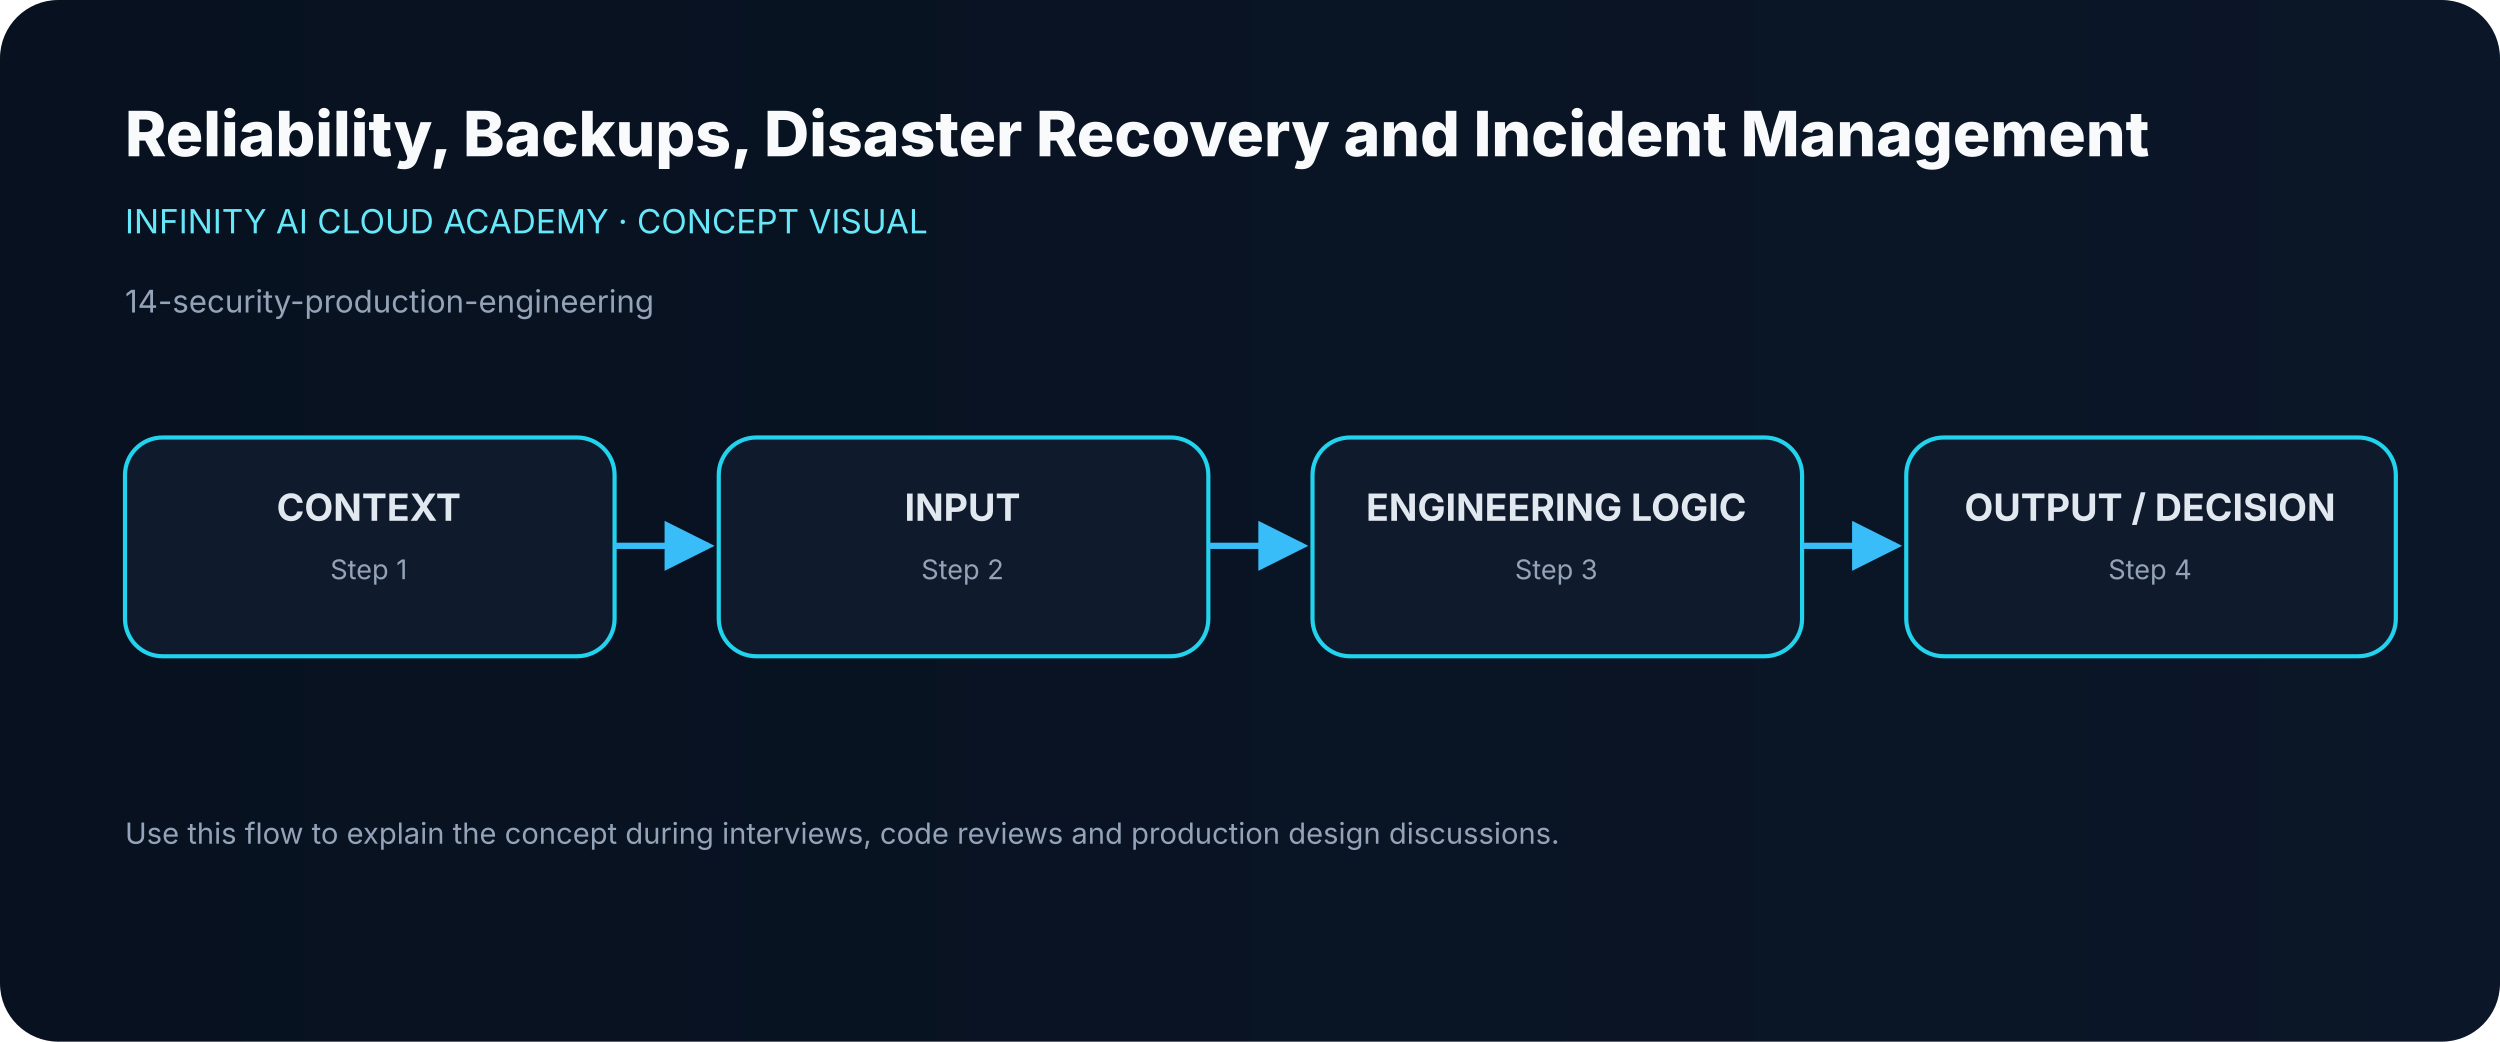
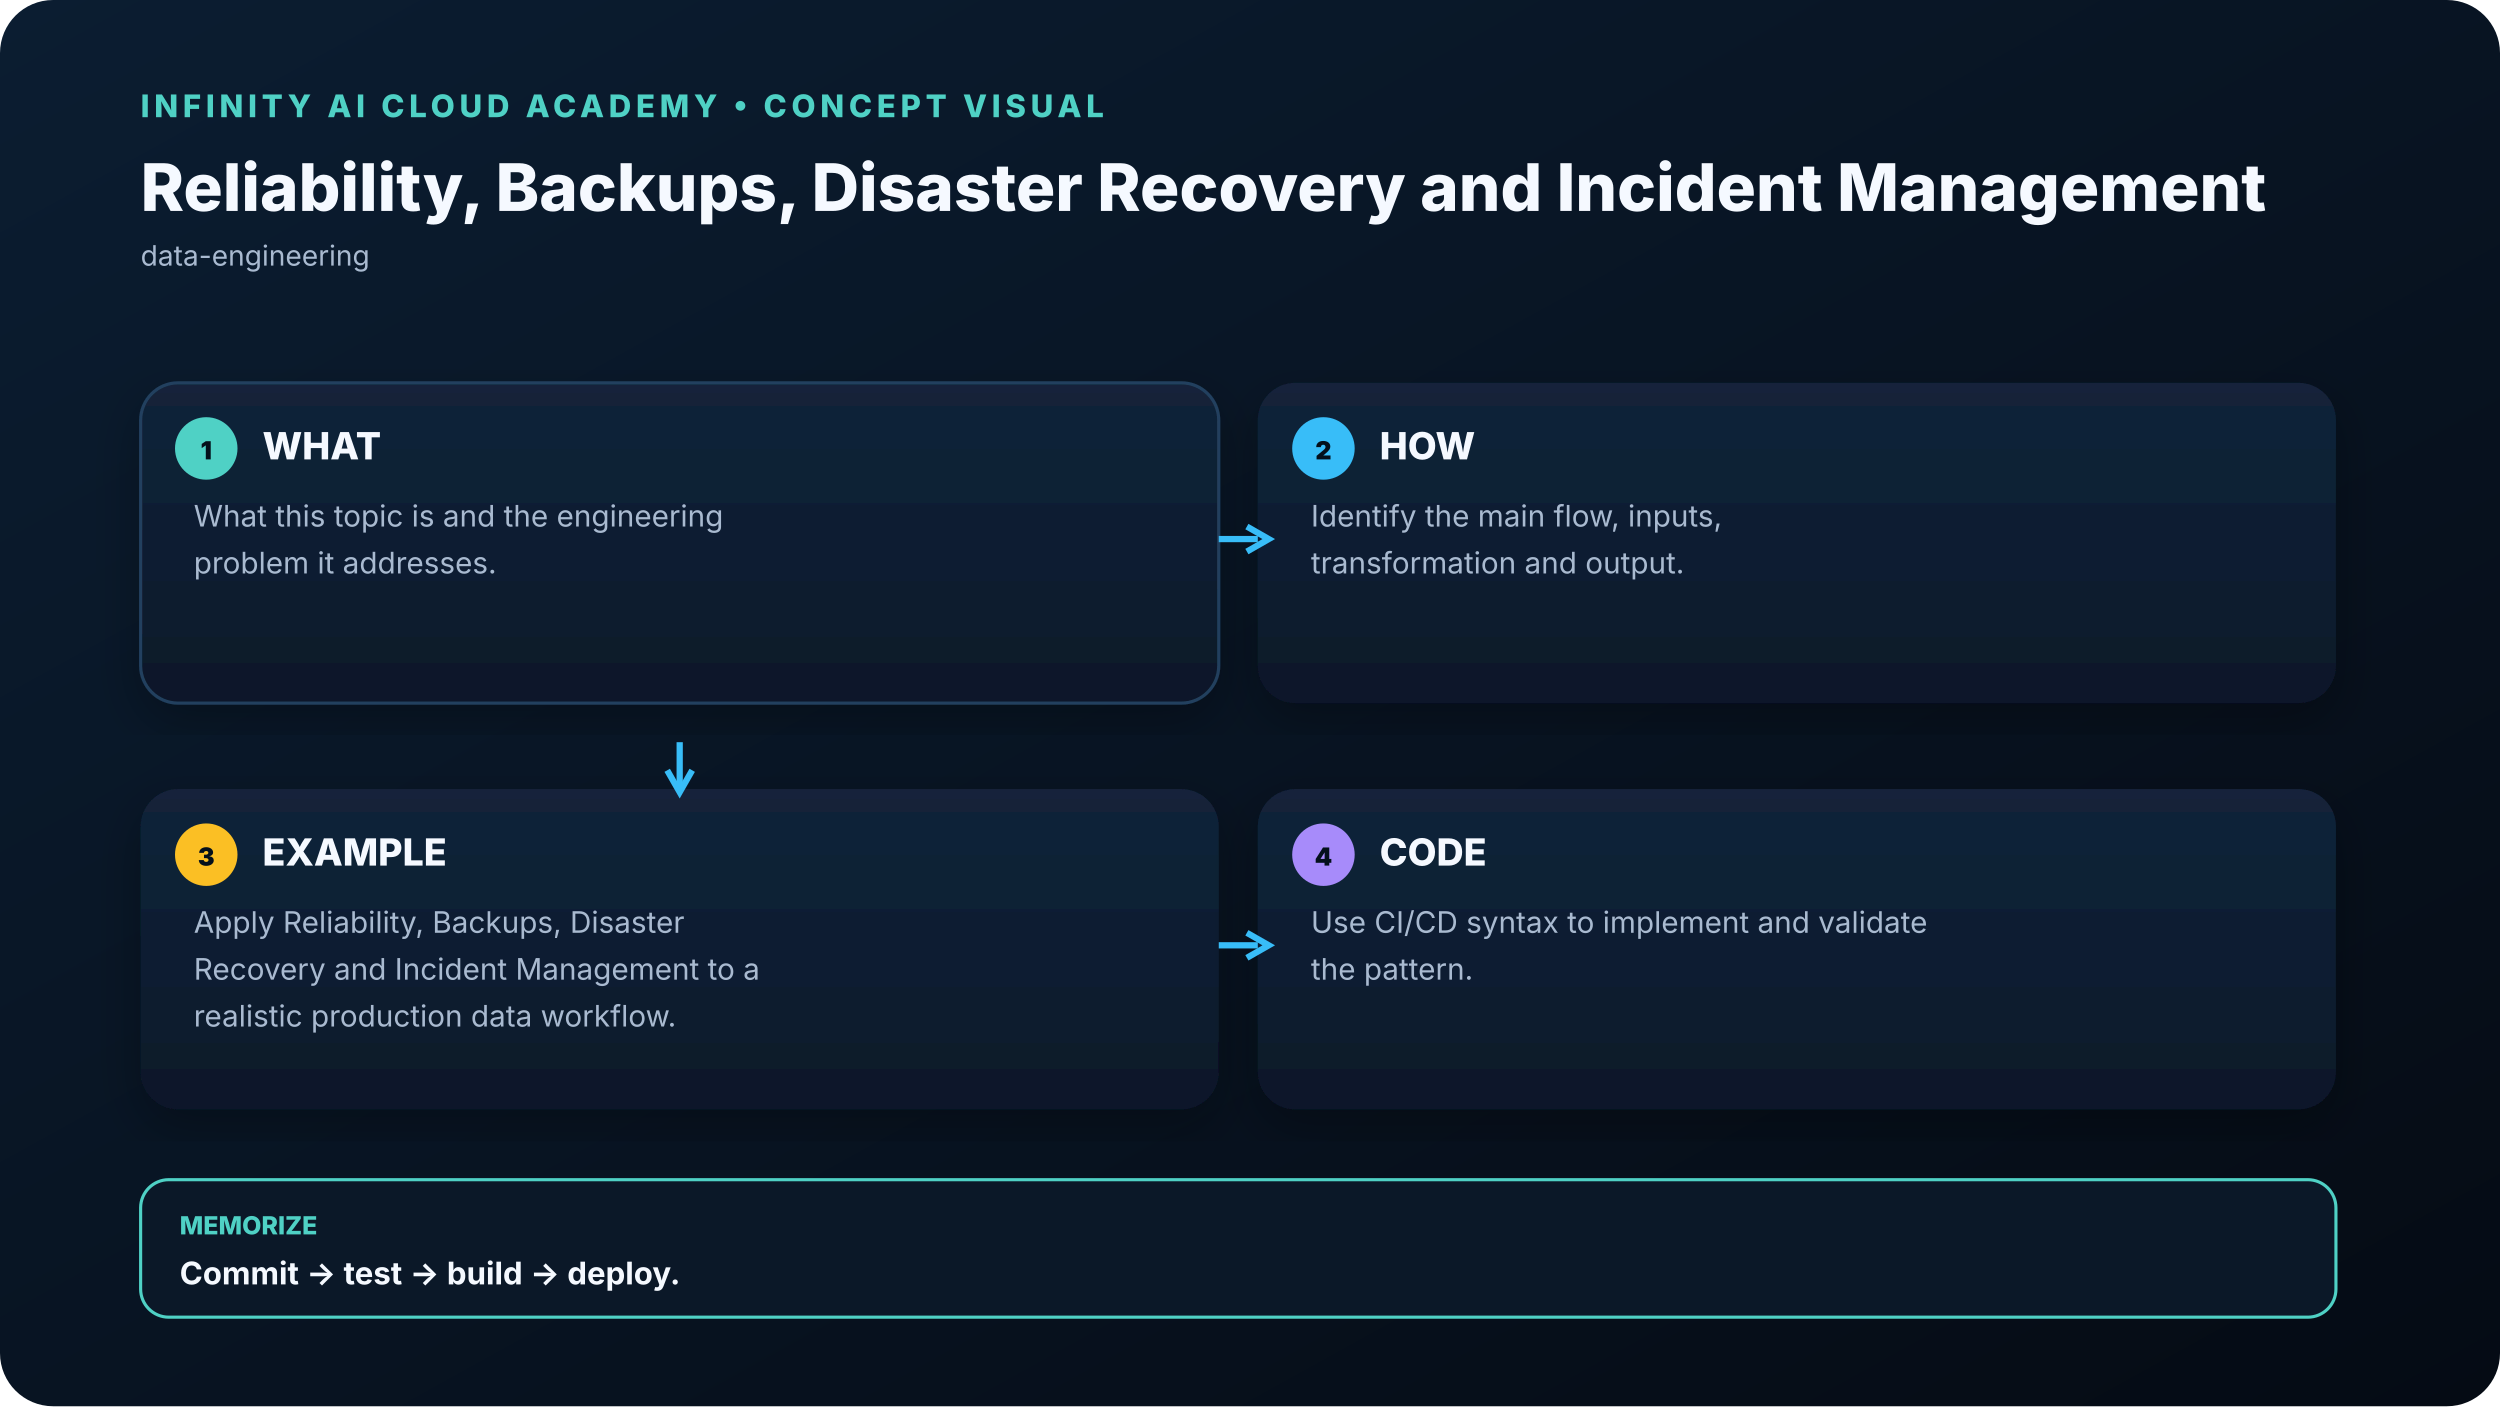
- <svg xmlns="http://www.w3.org/2000/svg" width="1200" height="500" viewBox="0 0 1200 500">
+ <svg xmlns="http://www.w3.org/2000/svg" width="1600" height="900" viewBox="0 0 1600 900">
  <defs>
-     <linearGradient id="g" x1="0" x2="1">
-       <stop stop-color="#07111f" />
-       <stop offset="1" stop-color="#0b1628" />
+     <linearGradient id="bg" x1="0" y1="0" x2="1" y2="1">
+       <stop offset="0" stop-color="#0b1d31" />
+       <stop offset="1" stop-color="#050b14" />
    </linearGradient>
-     <marker id="a" markerWidth="8" markerHeight="8" refX="7" refY="4" orient="auto">
-       <path d="M0,0 L8,4 L0,8 z" fill="#38bdf8" />
-     </marker>
+     <linearGradient id="card" x1="0" y1="0" x2="0" y2="1">
+       <stop offset="0" stop-color="#12243a" />
+       <stop offset="1" stop-color="#0b1829" />
+     </linearGradient>
+     <filter id="shadow">
+       <feDropShadow dx="0" dy="12" stdDeviation="16" flood-color="#000" flood-opacity=".28" />
+     </filter>
  </defs>
-   <rect width="1200" height="500" rx="28" fill="url(#g)" />
-   <text x="60" y="75" font-family="Inter,Arial" font-size="30" font-weight="800" fill="#f8fafc">Reliability, Backups, Disaster Recovery and Incident Management</text>
-   <text x="60" y="112" font-family="Inter,Arial" font-size="16" fill="#67e8f9">INFINITY AI CLOUD ACADEMY · CONCEPT VISUAL</text>
-   <text x="60" y="150" font-family="Inter,Arial" font-size="15" fill="#94a3b8">14-security-production-engineering</text>
-   <rect x="60" y="210" width="235" height="105" rx="18" fill="#0f1b2d" stroke="#22d3ee" stroke-width="2" />
-   <text x="177" y="250" text-anchor="middle" font-family="Inter,Arial" font-size="18" font-weight="700" fill="#e2e8f0">CONTEXT</text>
-   <text x="177" y="278" text-anchor="middle" font-family="Inter,Arial" font-size="13" fill="#94a3b8">Step 1</text>
-   <line x1="295" y1="262" x2="340" y2="262" stroke="#38bdf8" stroke-width="3" marker-end="url(#a)" />
-   <rect x="345" y="210" width="235" height="105" rx="18" fill="#0f1b2d" stroke="#22d3ee" stroke-width="2" />
-   <text x="462" y="250" text-anchor="middle" font-family="Inter,Arial" font-size="18" font-weight="700" fill="#e2e8f0">INPUT</text>
-   <text x="462" y="278" text-anchor="middle" font-family="Inter,Arial" font-size="13" fill="#94a3b8">Step 2</text>
-   <line x1="580" y1="262" x2="625" y2="262" stroke="#38bdf8" stroke-width="3" marker-end="url(#a)" />
-   <rect x="630" y="210" width="235" height="105" rx="18" fill="#0f1b2d" stroke="#22d3ee" stroke-width="2" />
-   <text x="747" y="250" text-anchor="middle" font-family="Inter,Arial" font-size="18" font-weight="700" fill="#e2e8f0">ENGINEERING LOGIC</text>
-   <text x="747" y="278" text-anchor="middle" font-family="Inter,Arial" font-size="13" fill="#94a3b8">Step 3</text>
-   <line x1="865" y1="262" x2="910" y2="262" stroke="#38bdf8" stroke-width="3" marker-end="url(#a)" />
-   <rect x="915" y="210" width="235" height="105" rx="18" fill="#0f1b2d" stroke="#22d3ee" stroke-width="2" />
-   <text x="1032" y="250" text-anchor="middle" font-family="Inter,Arial" font-size="18" font-weight="700" fill="#e2e8f0">OUTPUT / DECISION</text>
-   <text x="1032" y="278" text-anchor="middle" font-family="Inter,Arial" font-size="13" fill="#94a3b8">Step 4</text>
-   <text x="60" y="405" font-family="Inter,Arial" font-size="14" fill="#94a3b8">Use this flow to explain the concept during interviews, code reviews and production design discussions.</text>
+   <rect width="1600" height="900" rx="34" fill="url(#bg)" />
+   <text x="90" y="75" fill="#4fd1c5" font-family="Inter,Segoe UI,Arial" font-size="20" font-weight="800" letter-spacing="3">INFINITY AI CLOUD ACADEMY • CONCEPT VISUAL</text>
+   <text x="90" y="135" fill="#f5f9ff" font-family="Inter,Segoe UI,Arial" font-size="42" font-weight="800">Reliability, Backups, Disaster Recovery and Incident Management</text>
+   <text x="90" y="170" fill="#a9bad0" font-family="Inter,Segoe UI,Arial" font-size="18">data-engineering</text>
+   <rect x="90" y="245" width="690" height="205" rx="24" fill="url(#card)" stroke="#24415f" stroke-width="2" filter="url(#shadow)" />
+   <circle cx="132" cy="287" r="20" fill="#4fd1c5" />
+   <text x="132" y="294" text-anchor="middle" fill="#04101b" font-family="Inter,Segoe UI,Arial" font-size="16" font-weight="900">1</text>
+   <text x="168" y="294" fill="#f5f9ff" font-family="Inter,Segoe UI,Arial" font-size="24" font-weight="800">WHAT</text>
+   <text x="124" y="337" fill="#a9bad0" font-family="Inter,Segoe UI,Arial" font-size="19">What this topic is and the engineering</text>
+   <text x="124" y="367" fill="#a9bad0" font-family="Inter,Segoe UI,Arial" font-size="19">problem it addresses.</text>
+   <rect x="805" y="245" width="690" height="205" rx="24" fill="url(#card)" stroke="problem it addresses." stroke-width="2" filter="url(#shadow)" />
+   <circle cx="847" cy="287" r="20" fill="#38bdf8" />
+   <text x="847" y="294" text-anchor="middle" fill="#04101b" font-family="Inter,Segoe UI,Arial" font-size="16" font-weight="900">2</text>
+   <text x="883" y="294" fill="#f5f9ff" font-family="Inter,Segoe UI,Arial" font-size="24" font-weight="800">HOW</text>
+   <text x="839" y="337" fill="#a9bad0" font-family="Inter,Segoe UI,Arial" font-size="19">Identify the main flow, inputs,</text>
+   <text x="839" y="367" fill="#a9bad0" font-family="Inter,Segoe UI,Arial" font-size="19">transformation and output.</text>
+   <rect x="90" y="505" width="690" height="205" rx="24" fill="url(#card)" stroke="transformation and output." stroke-width="2" filter="url(#shadow)" />
+   <circle cx="132" cy="547" r="20" fill="#fbbf24" />
+   <text x="132" y="554" text-anchor="middle" fill="#04101b" font-family="Inter,Segoe UI,Arial" font-size="16" font-weight="900">3</text>
+   <text x="168" y="554" fill="#f5f9ff" font-family="Inter,Segoe UI,Arial" font-size="24" font-weight="800">EXAMPLE</text>
+   <text x="124" y="597" fill="#a9bad0" font-family="Inter,Segoe UI,Arial" font-size="19">Apply Reliability, Backups, Disaster</text>
+   <text x="124" y="627" fill="#a9bad0" font-family="Inter,Segoe UI,Arial" font-size="19">Recovery and Incident Management to a</text>
+   <text x="124" y="657" fill="#a9bad0" font-family="Inter,Segoe UI,Arial" font-size="19">realistic production data workflow.</text>
+   <rect x="805" y="505" width="690" height="205" rx="24" fill="url(#card)" stroke="realistic production data workflow." stroke-width="2" filter="url(#shadow)" />
+   <circle cx="847" cy="547" r="20" fill="#a78bfa" />
+   <text x="847" y="554" text-anchor="middle" fill="#04101b" font-family="Inter,Segoe UI,Arial" font-size="16" font-weight="900">4</text>
+   <text x="883" y="554" fill="#f5f9ff" font-family="Inter,Segoe UI,Arial" font-size="24" font-weight="800">CODE</text>
+   <text x="839" y="597" fill="#a9bad0" font-family="Inter,Segoe UI,Arial" font-size="19">Use CI/CD syntax to implement and validate</text>
+   <text x="839" y="627" fill="#a9bad0" font-family="Inter,Segoe UI,Arial" font-size="19">the pattern.</text>
+   <path d="M780 345 H805" stroke="#38bdf8" stroke-width="4" />
+   <path d="M798 337 l14 8 -14 8" fill="none" stroke="#38bdf8" stroke-width="4" />
+   <path d="M435 475 V505" stroke="#38bdf8" stroke-width="4" />
+   <path d="M427 493 l8 14 8-14" fill="none" stroke="#38bdf8" stroke-width="4" />
+   <path d="M780 605 H805" stroke="#38bdf8" stroke-width="4" />
+   <path d="M798 597 l14 8 -14 8" fill="none" stroke="#38bdf8" stroke-width="4" />
+   <rect x="90" y="755" width="1405" height="88" rx="18" fill="#0b1828" stroke="#4fd1c5" stroke-width="2" />
+   <text x="115" y="790" fill="#4fd1c5" font-family="Inter,Segoe UI,Arial" font-size="16" font-weight="800">MEMORIZE</text>
+   <text x="115" y="822" fill="#f5f9ff" font-family="Inter,Segoe UI,Arial" font-size="20" font-weight="700">Commit → test → build → deploy.</text>
</svg>
